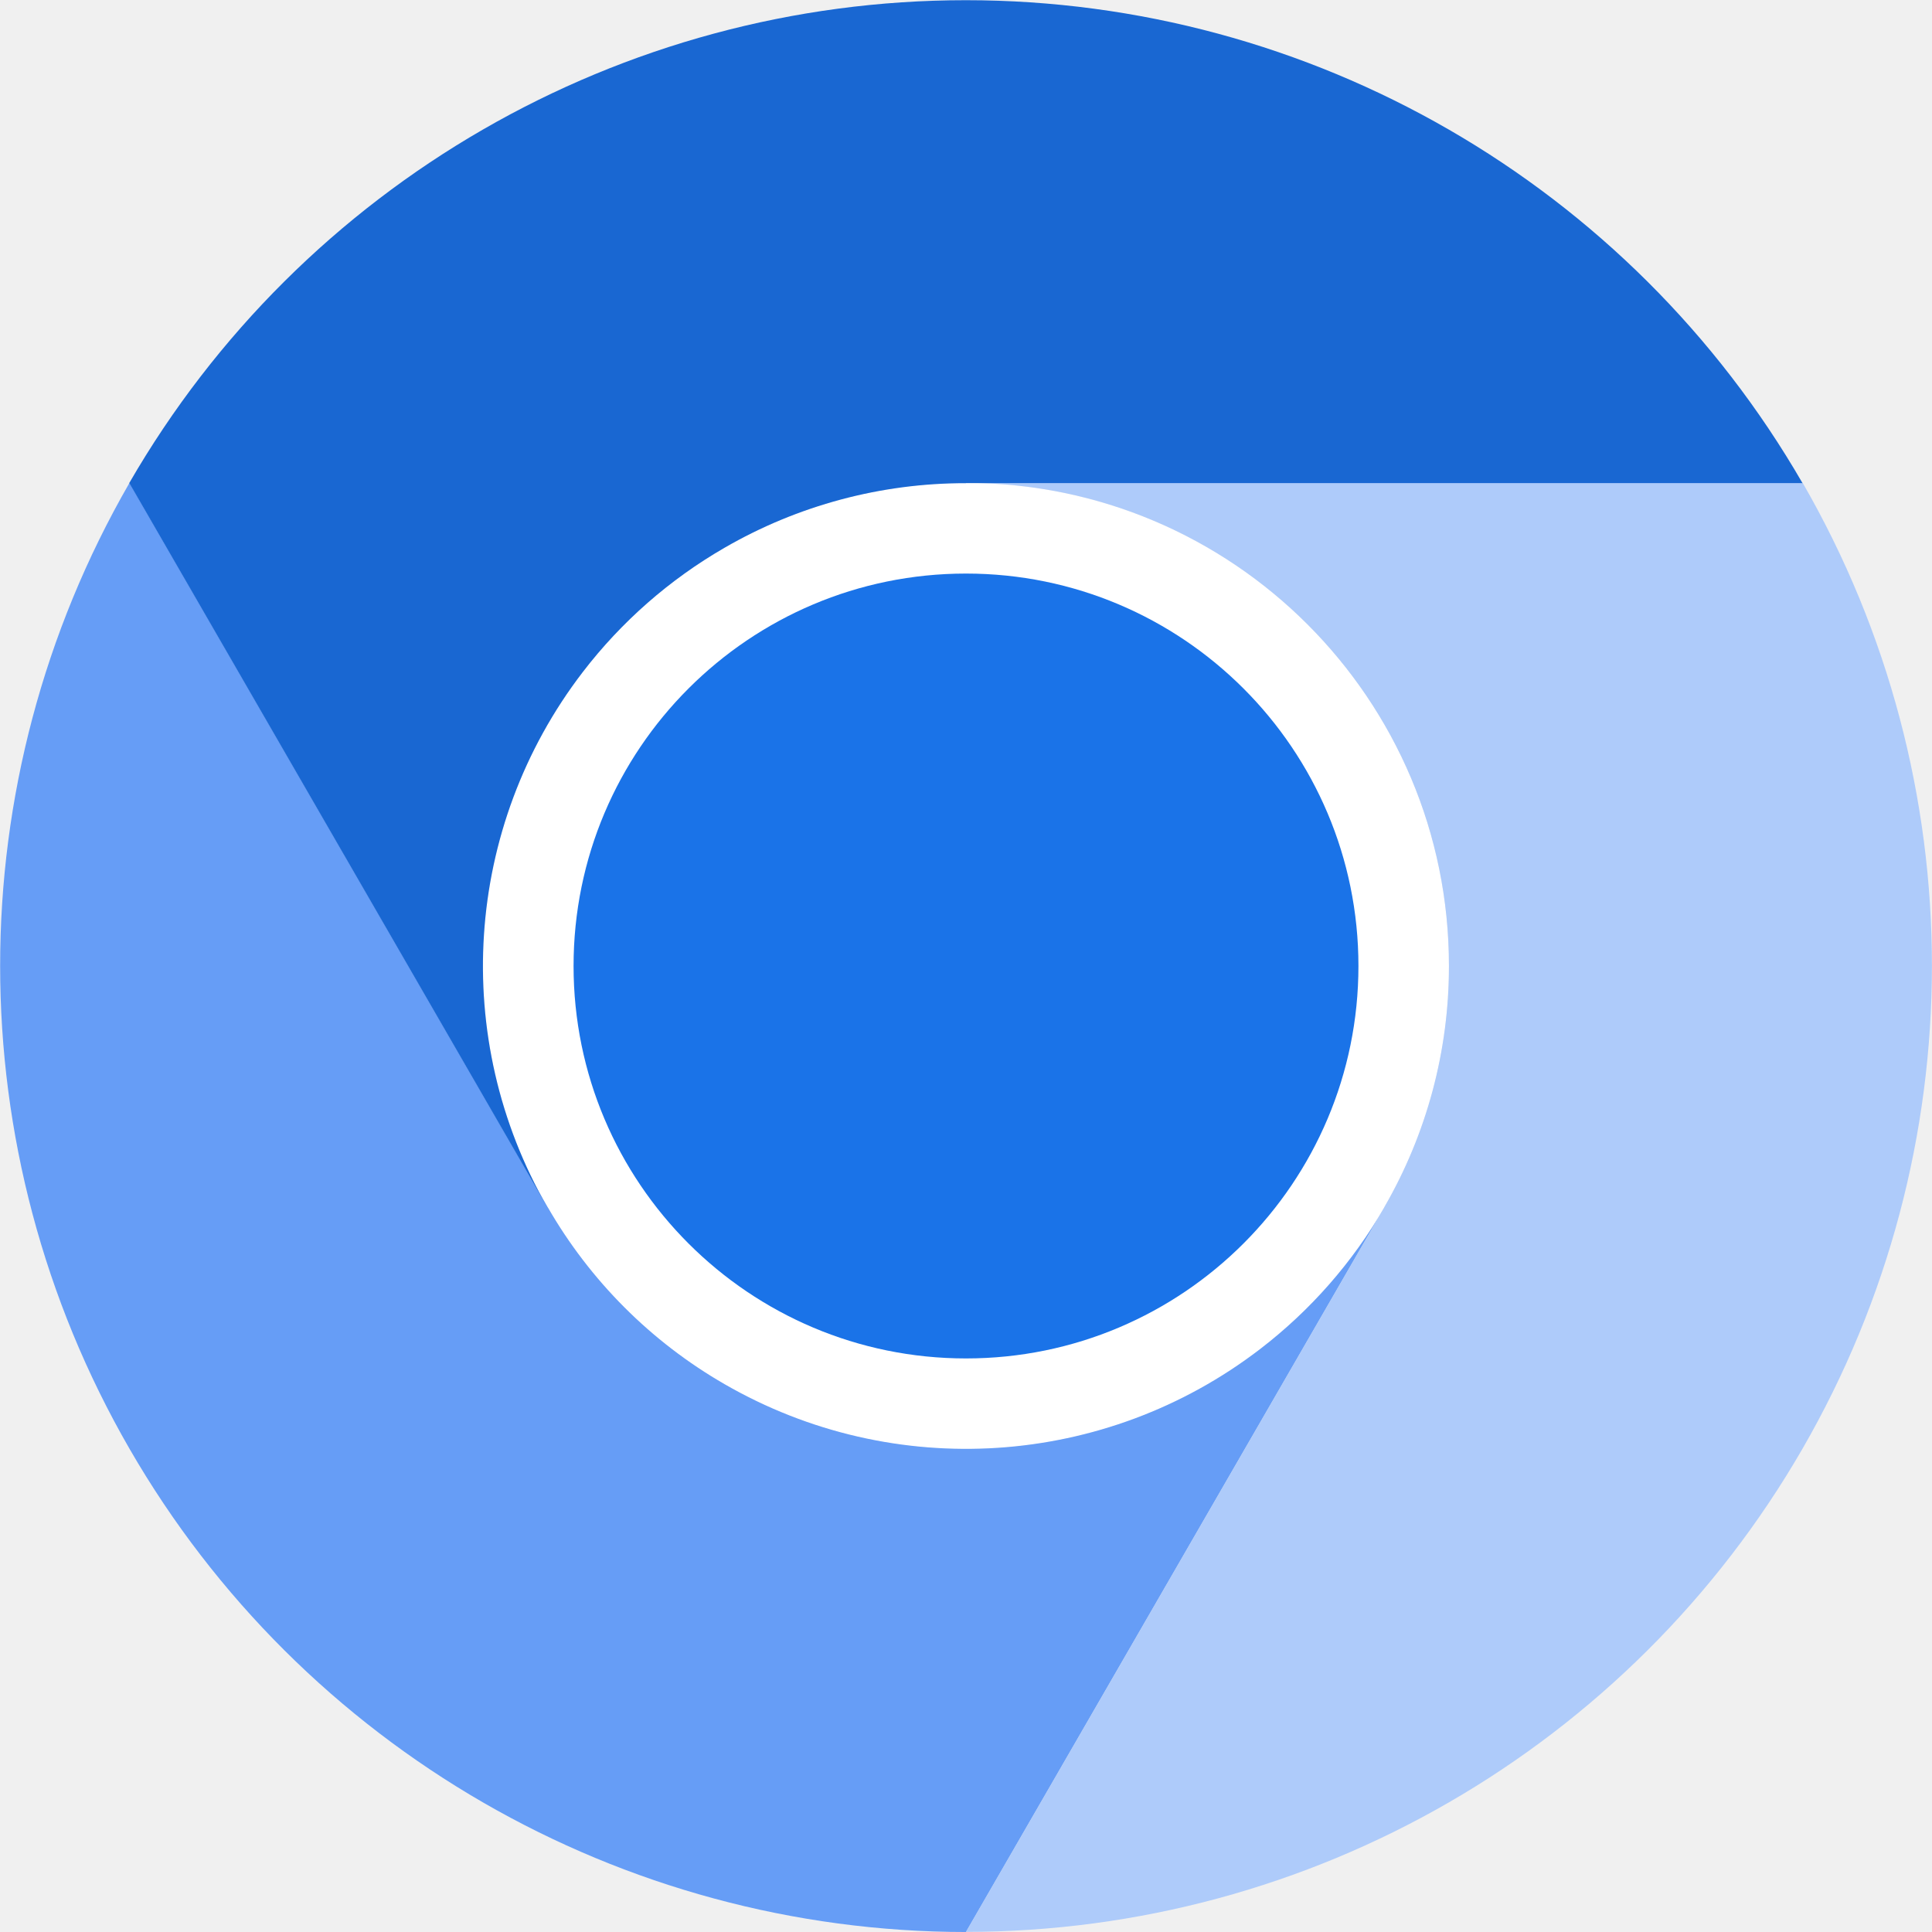
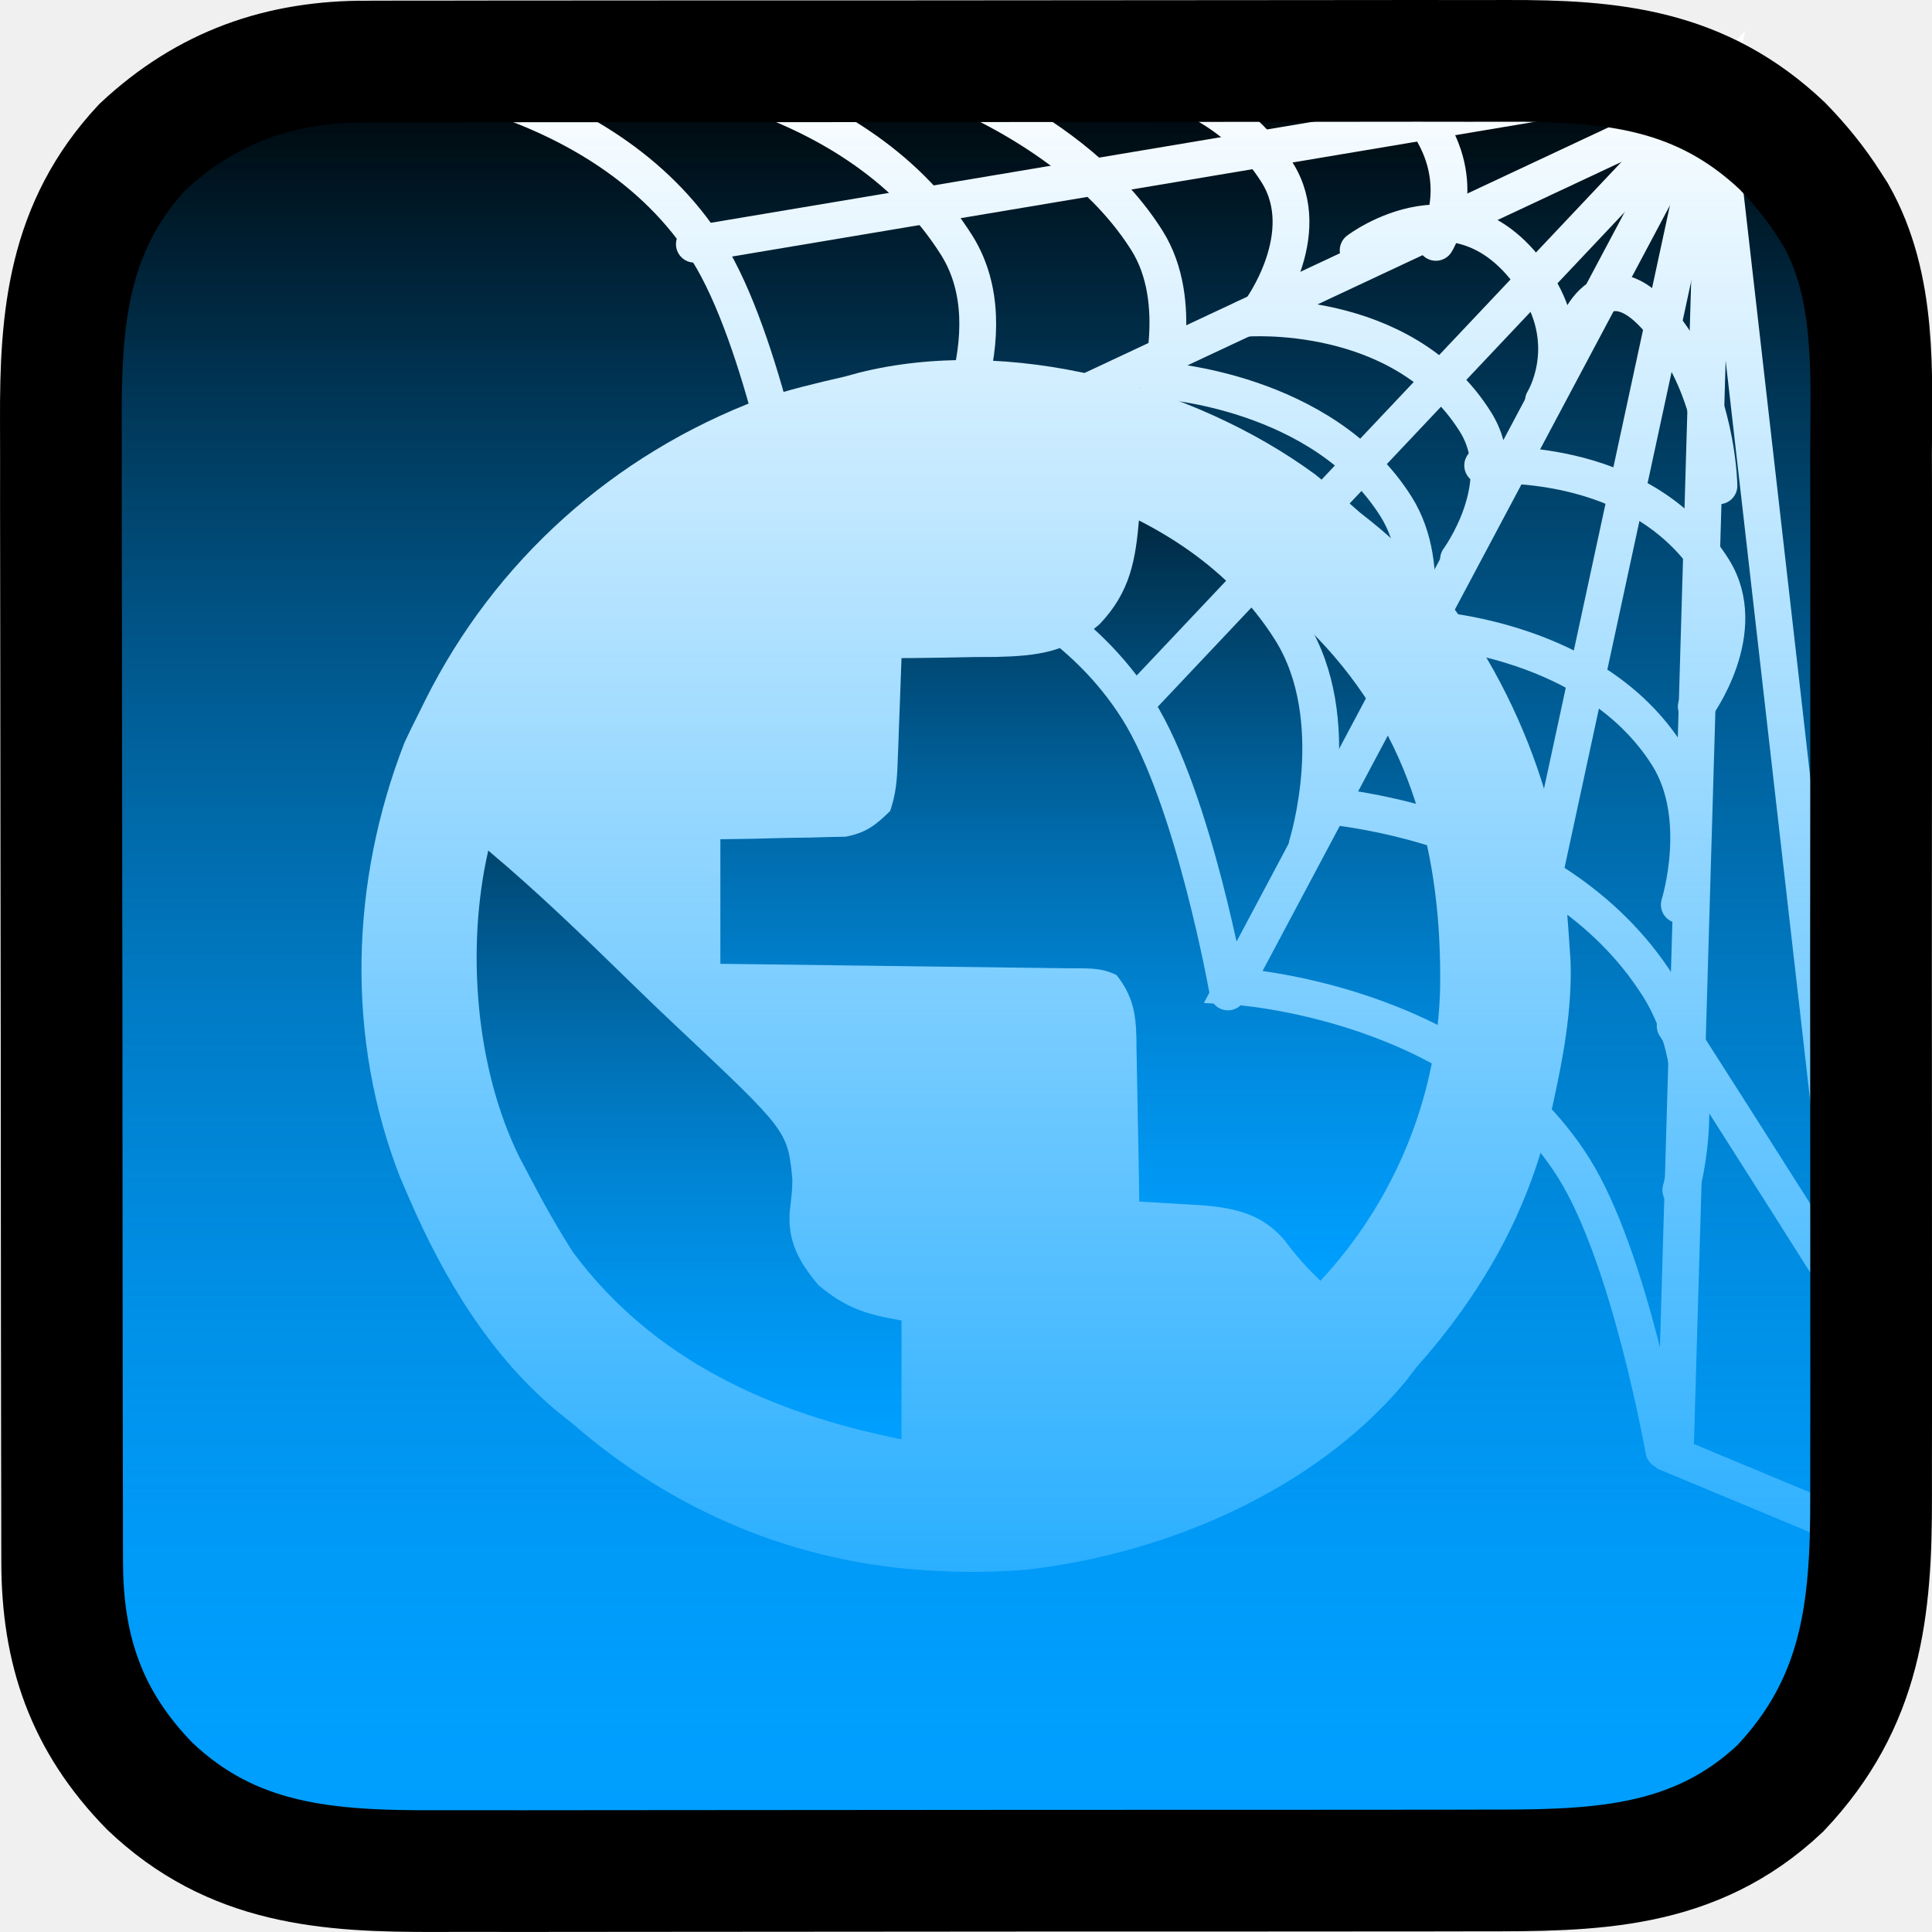
- <svg xmlns="http://www.w3.org/2000/svg" viewBox="0 0 256 256" fill="none">
-   <g clip-path="url(#a)">
-     <path d="M128 191.995c35.346 0 64-28.654 64-64 0-35.347-28.654-64-64-64-35.346 0-64 28.654-64 64 0 35.346 28.654 64 64 64Z" fill="#fff" />
-     <path d="M96.01 183.41a63.681 63.681 0 0 1-23.42-23.43l-.007.004-55.425-96a128.027 128.027 0 0 0 110.841 192.018l55.436-96.018a63.985 63.985 0 0 1-16.465 18.775 64.007 64.007 0 0 1-70.96 4.651Z" fill="#669DF6" />
-     <path d="M191.991 127.984a63.683 63.683 0 0 1-8.581 31.996l.007.004-55.426 96a128.029 128.029 0 0 0 110.872-192H127.991a64 64 0 0 1 64 64Z" fill="#AECBFA" />
-     <path d="M128 180c28.719 0 52-23.281 52-52s-23.281-52-52-52-52 23.281-52 52 23.281 52 52 52Z" fill="#1A73E8" />
-     <path d="M95.99 72.59a63.684 63.684 0 0 1 32.001-8.566v-.008h110.851A128.035 128.035 0 0 0 127.991.026 128.028 128.028 0 0 0 17.13 63.999l55.436 96.018a64.003 64.003 0 0 1 4.65-70.961A64 64 0 0 1 95.991 72.59Z" fill="#1967D2" />
+ <svg xmlns="http://www.w3.org/2000/svg" version="1.1" width="341.28" height="341.271" viewBox="0,0,341.28,341.271">
+   <defs>
+     <linearGradient x1="240" y1="20.113" x2="240" y2="339.887" gradientUnits="userSpaceOnUse" id="color-1">
+       <stop offset="0" stop-color="#000000" />
+       <stop offset="1" stop-color="#009fff" />
+     </linearGradient>
+     <linearGradient x1="260.167" y1="100.613" x2="260.167" y2="235.613" gradientUnits="userSpaceOnUse" id="color-2">
+       <stop offset="0" stop-color="#000000" />
+       <stop offset="1" stop-color="#009fff" />
+     </linearGradient>
+     <linearGradient x1="191.061" y1="159.613" x2="191.061" y2="263.613" gradientUnits="userSpaceOnUse" id="color-3">
+       <stop offset="0" stop-color="#000000" />
+       <stop offset="1" stop-color="#009fff" />
+     </linearGradient>
+     <linearGradient x1="240" y1="20.113" x2="240" y2="339.887" gradientUnits="userSpaceOnUse" id="color-4">
+       <stop offset="0" stop-color="#009fff" stop-opacity="0" />
+       <stop offset="1" stop-color="#009fff" />
+     </linearGradient>
+   </defs>
+   <g transform="translate(-69.34064,-9.36325)">
+     <g data-paper-data="{&quot;isPaintingLayer&quot;:true}" fill-rule="nonzero" stroke-linejoin="miter" stroke-miterlimit="10" stroke-dasharray="" stroke-dashoffset="0" style="mix-blend-mode: normal">
+       <g stroke="none" stroke-width="1" stroke-linecap="butt">
+         <path d="M134.195,20.239c0.938,-0.004 1.877,-0.008 2.844,-0.012c3.123,-0.01 6.245,-0.006 9.368,-0.002c2.248,-0.004 4.496,-0.01 6.744,-0.015c6.091,-0.013 12.182,-0.014 18.273,-0.011c5.092,0.001 10.184,-0.004 15.275,-0.009c12.703,-0.012 25.406,-0.011 38.109,-0.004c11.01,0.005 22.021,-0.006 33.031,-0.025c11.328,-0.019 22.655,-0.027 33.983,-0.024c6.351,0.002 12.701,-0.001 19.052,-0.015c5.975,-0.013 11.949,-0.011 17.924,0.002c2.186,0.002 4.373,-0 6.559,-0.009c18.936,-0.067 34.511,1.484 48.848,15.056c3.135,3.233 5.837,6.532 8.258,10.328c0.567,0.884 0.567,0.884 1.145,1.785c7.226,12.748 6.288,28.107 6.244,42.236c0.004,2.196 0.009,4.392 0.016,6.588c0.014,5.928 0.008,11.855 -0.001,17.783c-0.008,6.225 -0.001,12.45 0.004,18.674c0.006,11.118 -0.003,22.236 -0.019,33.355c-0.013,10.054 -0.011,20.107 0.003,30.161c0.016,11.712 0.022,23.425 0.013,35.137c-0.005,6.186 -0.005,12.373 0.005,18.559c0.009,5.818 0.003,11.636 -0.015,17.454c-0.004,2.126 -0.003,4.252 0.004,6.378c0.057,20.039 -1.626,36.43 -16.043,51.667c-15.292,14.43 -33.21,14.523 -53.036,14.497c-2.196,0.004 -4.391,0.01 -6.587,0.015c-5.94,0.013 -11.88,0.014 -17.821,0.011c-4.97,-0.001 -9.94,0.004 -14.91,0.009c-12.401,0.012 -24.801,0.011 -37.202,0.004c-10.74,-0.005 -21.481,0.006 -32.221,0.025c-11.059,0.019 -22.117,0.027 -33.176,0.024c-6.196,-0.002 -12.393,0.001 -18.589,0.015c-5.83,0.013 -11.66,0.011 -17.49,-0.002c-2.131,-0.002 -4.262,0 -6.392,0.009c-19.258,0.07 -35.991,-1.078 -50.61,-15.01c-11.159,-11.422 -15.477,-23.939 -15.461,-39.747c-0.003,-0.936 -0.006,-1.872 -0.009,-2.836c-0.009,-3.132 -0.01,-6.264 -0.012,-9.396c-0.005,-2.247 -0.01,-4.495 -0.015,-6.742c-0.013,-6.104 -0.02,-12.207 -0.024,-18.311c-0.003,-3.816 -0.007,-7.631 -0.011,-11.447c-0.012,-10.577 -0.022,-21.155 -0.026,-31.732c-0,-0.676 -0,-1.353 -0.001,-2.049c-0,-0.678 -0,-1.356 -0.001,-2.054c-0,-1.374 -0.001,-2.747 -0.001,-4.121c-0,-0.681 -0,-1.363 -0.001,-2.065c-0.004,-11.03 -0.021,-22.06 -0.045,-33.09c-0.024,-11.341 -0.036,-22.682 -0.037,-34.023c-0.001,-6.361 -0.007,-12.721 -0.025,-19.082c-0.017,-5.987 -0.019,-11.974 -0.01,-17.961c0.001,-2.191 -0.004,-4.383 -0.013,-6.574c-0.078,-18.302 1.31,-34.238 14.395,-48.302c11.407,-10.64 24.321,-15.172 39.71,-15.104z" fill="url(#color-1)" />
+         <path d="M301.686,93.188c2.681,2.174 5.281,4.414 7.867,6.699c0.632,0.5 1.263,1 1.914,1.516c18.514,14.71 31.158,40.236 34.143,63.414c0.406,3.685 0.705,7.371 0.943,11.07c0.072,1.058 0.144,2.117 0.219,3.207c0.288,8.761 -1.334,17.278 -3.219,25.793c-0.156,0.703 -0.311,1.406 -0.472,2.131c-3.903,16.782 -12.14,31.04 -23.528,43.869c-0.959,1.247 -0.959,1.247 -1.938,2.52c-16.042,19.293 -42.467,30.452 -66.922,33.238c-5.091,0.393 -10.039,0.514 -15.141,0.242c-0.639,-0.03 -1.277,-0.061 -1.935,-0.092c-23.56,-1.302 -45.327,-10.422 -63.065,-25.908c-0.721,-0.566 -1.441,-1.132 -2.184,-1.715c-12.246,-9.976 -20.636,-23.944 -26.816,-38.285c-0.492,-1.138 -0.985,-2.276 -1.492,-3.449c-9.696,-24.699 -8.828,-52.35 0.742,-76.926c0.88,-1.893 1.8,-3.767 2.75,-5.625c0.293,-0.594 0.587,-1.188 0.889,-1.8c12.308,-24.672 33.3,-43.45 59.111,-53.2c4.928,-1.64 9.938,-2.843 15,-4c0.824,-0.226 1.647,-0.451 2.496,-0.684c26.412,-6.637 59.043,2.126 80.637,17.984z" fill="#ffffff" />
+         <path d="M270.588,100.613c11.839,3.2 20.543,10.523 29,19c0.817,0.806 1.635,1.611 2.477,2.441c16.659,17.374 21.99,38.447 21.668,61.875c-0.474,19.195 -8.009,37.587 -21.145,51.684c-2.34,-2.254 -4.319,-4.434 -6.25,-7.062c-3.961,-4.696 -8.579,-5.743 -14.483,-6.272c-1.352,-0.084 -2.704,-0.164 -4.056,-0.239c-0.695,-0.042 -1.389,-0.085 -2.105,-0.128c-1.702,-0.103 -3.404,-0.201 -5.106,-0.297c-0.015,-1.034 -0.029,-2.068 -0.044,-3.134c-0.058,-3.849 -0.135,-7.697 -0.218,-11.545c-0.033,-1.663 -0.061,-3.327 -0.084,-4.99c-0.034,-2.396 -0.086,-4.791 -0.142,-7.186c-0.006,-0.74 -0.013,-1.48 -0.019,-2.242c-0.126,-4.446 -0.747,-7.364 -3.492,-10.903c-2.845,-1.422 -5.289,-1.164 -8.469,-1.205c-0.995,-0.015 -0.995,-0.015 -2.011,-0.03c-2.197,-0.032 -4.394,-0.056 -6.59,-0.081c-1.522,-0.021 -3.043,-0.042 -4.565,-0.063c-4.008,-0.055 -8.016,-0.105 -12.024,-0.153c-4.089,-0.05 -8.178,-0.106 -12.266,-0.161c-8.025,-0.108 -16.049,-0.209 -24.074,-0.307c0,-7.26 0,-14.52 0,-22c2.62,-0.039 2.62,-0.039 5.293,-0.078c2.298,-0.056 4.596,-0.114 6.895,-0.172c1.726,-0.021 1.726,-0.021 3.486,-0.043c1.112,-0.032 2.224,-0.064 3.369,-0.098c1.532,-0.031 1.532,-0.031 3.094,-0.063c3.581,-0.683 5.281,-2.012 7.863,-4.546c1.016,-3.048 1.198,-5.347 1.316,-8.543c0.042,-1.073 0.084,-2.146 0.127,-3.252c0.039,-1.12 0.079,-2.239 0.119,-3.393c0.043,-1.131 0.086,-2.262 0.131,-3.428c0.106,-2.795 0.208,-5.59 0.307,-8.385c0.776,-0.004 1.552,-0.008 2.352,-0.012c3.55,-0.033 7.099,-0.104 10.648,-0.175c1.831,-0.009 1.831,-0.009 3.699,-0.018c7.365,-0.179 12.656,-0.833 18.301,-5.795c5.456,-5.743 6.369,-11.379 7,-19z" fill="url(#color-2)" />
+         <path d="M155.588,159.613c8.759,7.339 16.947,15.292 25.125,23.266c2.633,2.566 5.278,5.115 7.958,7.631c19.787,18.604 19.787,18.604 20.634,27.062c-0.021,2.049 -0.021,2.049 -0.45,5.671c-0.425,5.386 1.639,9.069 5.046,13.121c4.824,4.039 8.425,5.206 14.688,6.25c0,6.93 0,13.86 0,21c-22.852,-4.57 -43.706,-13.824 -58,-33c-2.921,-4.554 -5.509,-9.199 -8,-14c-0.496,-0.94 -0.993,-1.879 -1.504,-2.848c-7.796,-15.801 -9.417,-37.005 -5.496,-54.152z" fill="url(#color-3)" />
+       </g>
+       <g fill="none" stroke="#ffffff" stroke-width="6.5" stroke-linecap="round">
+         <path d="M363.25,265.587c0,0 -6.011,-34.166 -15.927,-49.921c-18.679,-29.68 -60.073,-32.079 -60.073,-32.079l83,-156l-160,75c0,0 41.394,2.399 60.073,32.079c9.916,15.755 15.927,49.921 15.927,49.921" />
+         <path d="M372.25,27.587l-7,239l36,15z" />
+         <path d="M178.25,20.587c0,0 41.394,2.399 60.073,32.079c9.916,15.755 -3.073,37.921 -3.073,37.921" />
+         <path d="M237.25,88.587c0,0 41.394,2.399 60.073,32.079c9.916,15.755 2.927,37.921 2.927,37.921" />
+         <path d="M302.25,151.587c0,0 41.394,2.399 60.073,32.079c9.916,15.755 3.927,35.921 3.927,35.921" />
+         <path d="M365.25,190.587c0,0 14.394,22.399 33.073,52.079" />
+         <path d="M274.25,76.587c0,0 28.734,1.665 41.7,22.267c6.883,10.937 2.032,26.323 2.032,26.323" />
+         <path d="M289.25,65.587c0,0 27.734,-2.335 40.7,18.267c6.883,10.937 -2.968,24.323 -2.968,24.323" />
+         <path d="M309.25,53.587c0,0 18.734,-14.335 31.7,6.267c6.883,10.937 1.032,20.323 1.032,20.323" />
+         <path d="M231.25,22.587c0,0 27.734,8.665 40.7,29.267c6.883,10.937 2.032,26.323 2.032,26.323" />
+         <path d="M254.25,21.587c0,0 27.734,-2.335 40.7,18.267c6.883,10.937 -2.968,24.323 -2.968,24.323" />
+         <path d="M290.25,25.587c0,0 18.734,-14.335 31.7,6.267c6.883,10.937 1.032,20.323 1.032,20.323" />
+         <path d="M322.25,120.587c0,0 28.734,1.665 41.7,22.267c6.883,10.937 2.032,26.323 2.032,26.323" />
+         <path d="M331.25,91.587c0,0 27.734,-2.335 40.7,18.267c6.883,10.937 -2.968,24.323 -2.968,24.323" />
+         <path d="M347.25,68.587c0,0 5.734,-18.335 18.7,2.267c6.883,10.937 7.032,24.323 7.032,24.323" />
+         <path d="M192,52.5l178.25,-29.913l-236,-1c0,0 41.394,2.399 60.073,32.079c9.916,15.755 15.927,49.921 15.927,49.921" />
+         <path d="M334,201.5l38,-176l-101,107" />
+       </g>
+       <path d="M134.195,20.239c0.938,-0.004 1.877,-0.008 2.844,-0.012c3.123,-0.01 6.245,-0.006 9.368,-0.002c2.248,-0.004 4.496,-0.01 6.744,-0.015c6.091,-0.013 12.182,-0.014 18.273,-0.011c5.092,0.001 10.184,-0.004 15.275,-0.009c12.703,-0.012 25.406,-0.011 38.109,-0.004c11.01,0.005 22.021,-0.006 33.031,-0.025c11.328,-0.019 22.655,-0.027 33.983,-0.024c6.351,0.002 12.701,-0.001 19.052,-0.015c5.975,-0.013 11.949,-0.011 17.924,0.002c2.186,0.002 4.373,-0 6.559,-0.009c18.936,-0.067 34.511,1.484 48.848,15.056c3.135,3.233 5.837,6.532 8.258,10.328c0.567,0.884 0.567,0.884 1.145,1.785c7.226,12.748 6.288,28.107 6.244,42.236c0.004,2.196 0.009,4.392 0.016,6.588c0.014,5.928 0.008,11.855 -0.001,17.783c-0.008,6.225 -0.001,12.45 0.004,18.674c0.006,11.118 -0.003,22.236 -0.019,33.355c-0.013,10.054 -0.011,20.107 0.003,30.161c0.016,11.712 0.022,23.425 0.013,35.137c-0.005,6.186 -0.005,12.373 0.005,18.559c0.009,5.818 0.003,11.636 -0.015,17.454c-0.004,2.126 -0.003,4.252 0.004,6.378c0.057,20.039 -1.626,36.43 -16.043,51.667c-15.292,14.43 -33.21,14.523 -53.036,14.497c-2.196,0.004 -4.391,0.01 -6.587,0.015c-5.94,0.013 -11.88,0.014 -17.821,0.011c-4.97,-0.001 -9.94,0.004 -14.91,0.009c-12.401,0.012 -24.801,0.011 -37.202,0.004c-10.74,-0.005 -21.481,0.006 -32.221,0.025c-11.059,0.019 -22.117,0.027 -33.176,0.024c-6.196,-0.002 -12.393,0.001 -18.589,0.015c-5.83,0.013 -11.66,0.011 -17.49,-0.002c-2.131,-0.002 -4.262,0 -6.392,0.009c-19.258,0.07 -35.991,-1.078 -50.61,-15.01c-11.159,-11.422 -15.477,-23.939 -15.461,-39.747c-0.003,-0.936 -0.006,-1.872 -0.009,-2.836c-0.009,-3.132 -0.01,-6.264 -0.012,-9.396c-0.005,-2.247 -0.01,-4.495 -0.015,-6.742c-0.013,-6.104 -0.02,-12.207 -0.024,-18.311c-0.003,-3.816 -0.007,-7.631 -0.011,-11.447c-0.012,-10.577 -0.022,-21.155 -0.026,-31.732c-0,-0.676 -0,-1.353 -0.001,-2.049c-0,-0.678 -0,-1.356 -0.001,-2.054c-0,-1.374 -0.001,-2.747 -0.001,-4.121c-0,-0.681 -0,-1.363 -0.001,-2.065c-0.004,-11.03 -0.021,-22.06 -0.045,-33.09c-0.024,-11.341 -0.036,-22.682 -0.037,-34.023c-0.001,-6.361 -0.007,-12.721 -0.025,-19.082c-0.017,-5.987 -0.019,-11.974 -0.01,-17.961c0.001,-2.191 -0.004,-4.383 -0.013,-6.574c-0.078,-18.302 1.31,-34.238 14.395,-48.302c11.407,-10.64 24.321,-15.172 39.71,-15.104z" fill="url(#color-4)" stroke="#000000" stroke-width="21.5" stroke-linecap="butt" />
+     </g>
  </g>
-   <defs>
-     <clipPath id="a">
-       <path fill="#fff" d="M0 0h256v256H0z" />
-     </clipPath>
-   </defs>
</svg>
